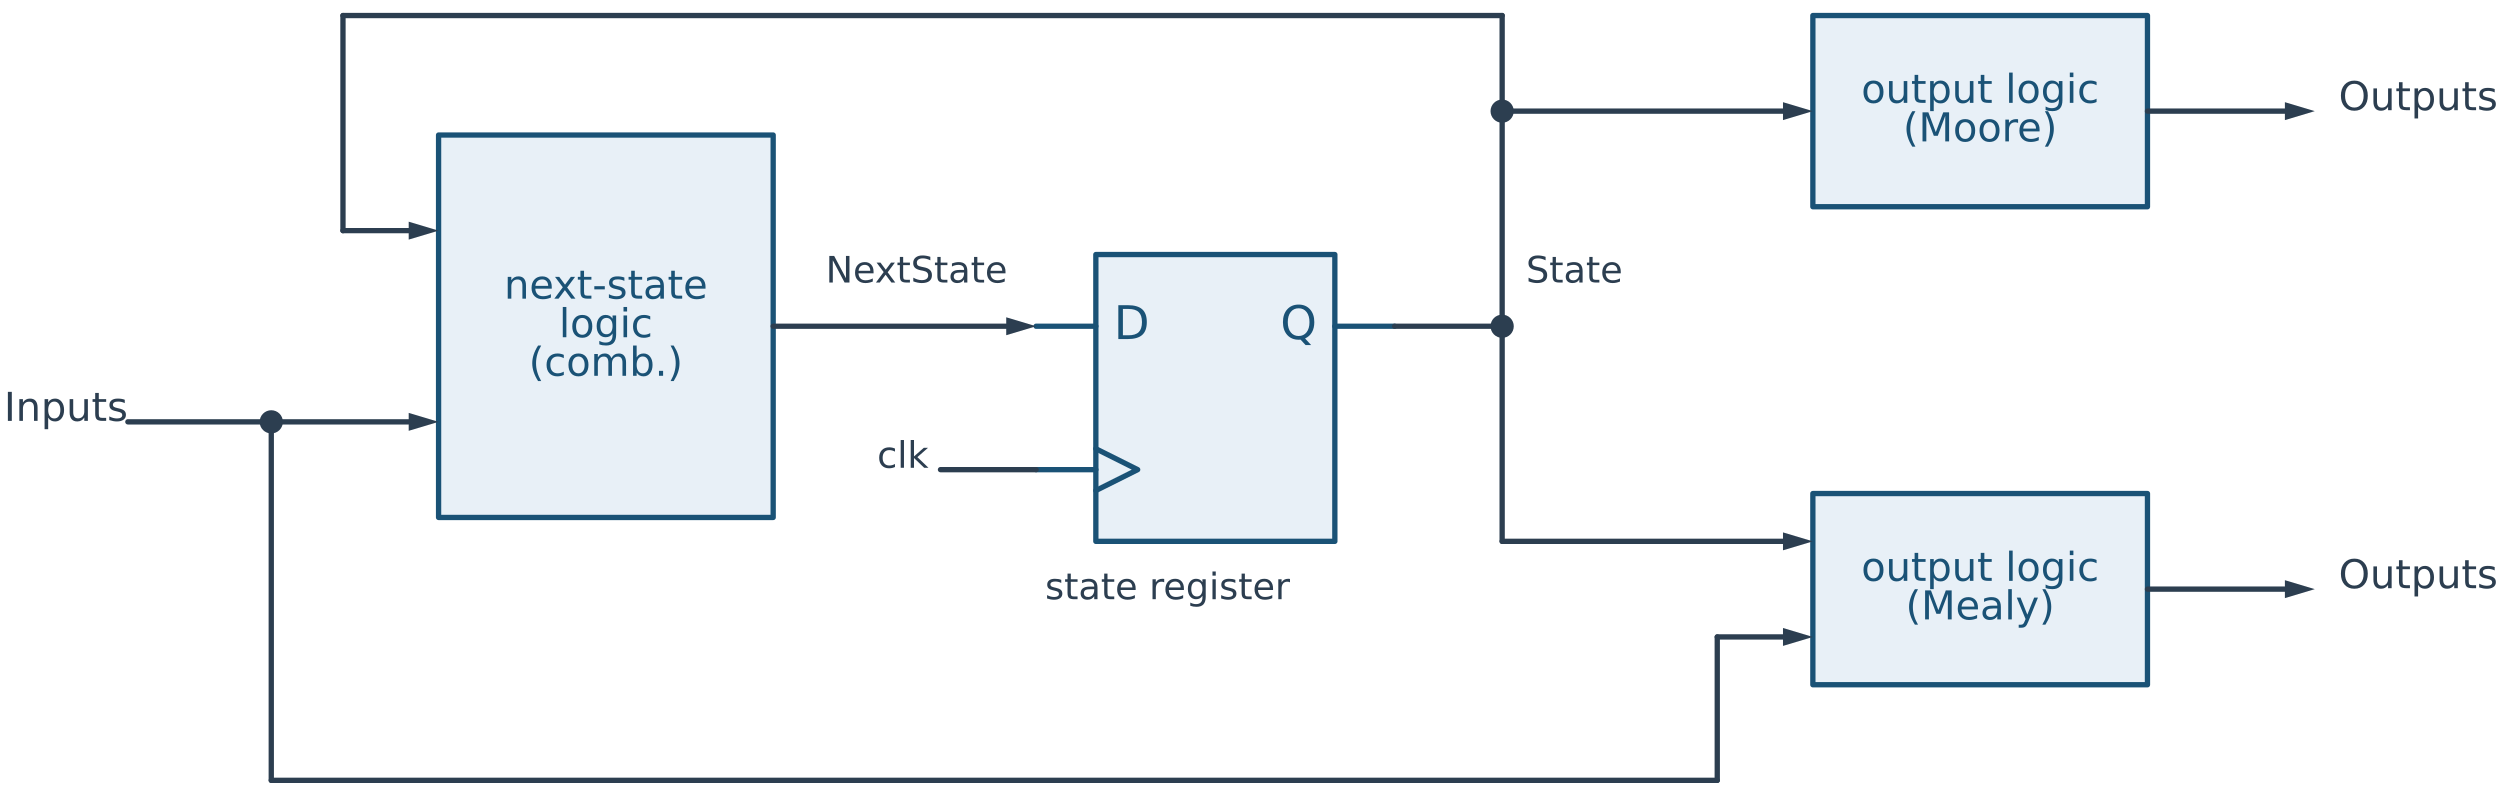
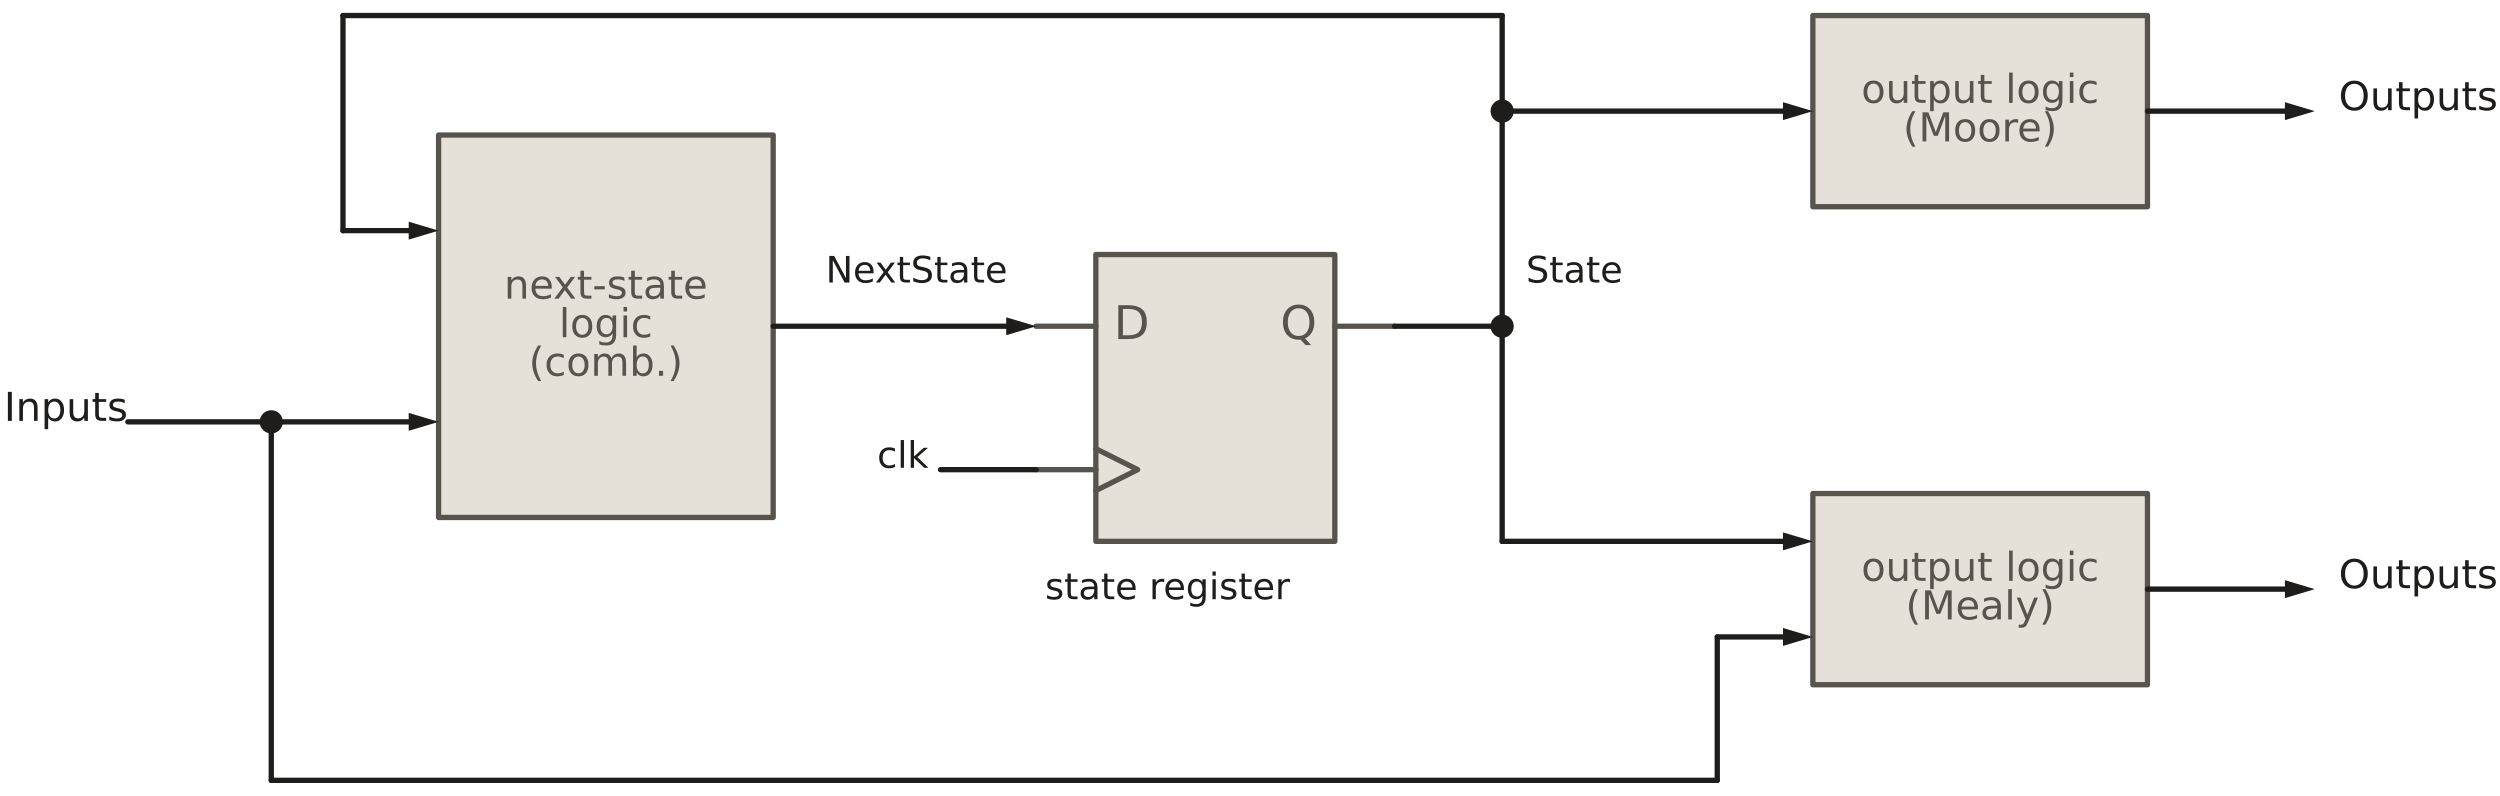
<svg xmlns="http://www.w3.org/2000/svg" xmlns:xlink="http://www.w3.org/1999/xlink" width="753.12pt" height="239.76pt" viewBox="0 0 753.12 239.76" version="1.1">
  <defs>
    <style type="text/css">*{stroke-linejoin: round; stroke-linecap: butt}</style>
  </defs>
  <g id="figure_1">
    <g id="patch_1">
      <path d="M 0 239.76  L 753.12 239.76  L 753.12 0  L 0 0  L 0 239.76  z " style="fill: none" />
    </g>
    <g id="axes_1">
      <g id="patch_2">
-         <path d="M 132.12 98.28  L 132.12 40.68  L 232.92 40.68  L 232.92 155.88  L 132.12 155.88  z " clip-path="url(#p4fdecc9673)" style="fill: #e8f0f7; stroke: #e8f0f7; stroke-linejoin: miter" />
+         <path d="M 132.12 98.28  L 132.12 40.68  L 232.92 40.68  L 232.92 155.88  L 132.12 155.88  z " clip-path="url(#pf2e1866283)" style="fill: #e6e1d8; stroke: #e6e1d8; stroke-linejoin: miter" />
      </g>
      <g id="patch_3">
-         <path d="M 330.12 163.08  L 402.12 163.08  L 402.12 76.68  L 330.12 76.68  z " clip-path="url(#p4fdecc9673)" style="fill: #e8f0f7; stroke: #e8f0f7; stroke-linejoin: miter" />
+         <path d="M 330.12 163.08  L 402.12 163.08  L 402.12 76.68  L 330.12 76.68  z " clip-path="url(#pf2e1866283)" style="fill: #e6e1d8; stroke: #e6e1d8; stroke-linejoin: miter" />
      </g>
      <g id="patch_4">
-         <path d="M 546.12 33.48  L 546.12 4.68  L 646.92 4.68  L 646.92 62.28  L 546.12 62.28  z " clip-path="url(#p4fdecc9673)" style="fill: #e8f0f7; stroke: #e8f0f7; stroke-linejoin: miter" />
+         <path d="M 546.12 33.48  L 546.12 4.68  L 646.92 4.68  L 646.92 62.28  L 546.12 62.28  z " clip-path="url(#pf2e1866283)" style="fill: #e6e1d8; stroke: #e6e1d8; stroke-linejoin: miter" />
      </g>
      <g id="patch_5">
-         <path d="M 546.12 177.48  L 546.12 148.68  L 646.92 148.68  L 646.92 206.28  L 546.12 206.28  z " clip-path="url(#p4fdecc9673)" style="fill: #e8f0f7; stroke: #e8f0f7; stroke-linejoin: miter" />
+         <path d="M 546.12 177.48  L 546.12 148.68  L 646.92 148.68  L 646.92 206.28  L 546.12 206.28  z " clip-path="url(#pf2e1866283)" style="fill: #e6e1d8; stroke: #e6e1d8; stroke-linejoin: miter" />
      </g>
      <g id="line2d_1">
-         <path d="M 132.12 98.28  L 132.12 40.68  L 232.92 40.68  L 232.92 155.88  L 132.12 155.88  L 132.12 98.28  " clip-path="url(#p4fdecc9673)" style="fill: none; stroke: #1a5276; stroke-width: 1.6; stroke-linecap: round" />
+         <path d="M 132.12 98.28  L 132.12 40.68  L 232.92 40.68  L 232.92 155.88  L 132.12 155.88  L 132.12 98.28  " clip-path="url(#pf2e1866283)" style="fill: none; stroke: #57534d; stroke-width: 1.6; stroke-linecap: round" />
      </g>
      <g id="line2d_2">
-         <path d="M 330.12 163.08  L 402.12 163.08  L 402.12 76.68  L 330.12 76.68  L 330.12 163.08  " clip-path="url(#p4fdecc9673)" style="fill: none; stroke: #1a5276; stroke-width: 1.6; stroke-linecap: round" />
+         <path d="M 330.12 163.08  L 402.12 163.08  L 402.12 76.68  L 330.12 76.68  L 330.12 163.08  " clip-path="url(#pf2e1866283)" style="fill: none; stroke: #57534d; stroke-width: 1.6; stroke-linecap: round" />
      </g>
      <g id="line2d_3">
-         <path d="M 330.12 98.28  L 312.12 98.28  " clip-path="url(#p4fdecc9673)" style="fill: none; stroke: #1a5276; stroke-width: 1.6; stroke-linecap: round" />
+         <path d="M 330.12 98.28  L 312.12 98.28  " clip-path="url(#pf2e1866283)" style="fill: none; stroke: #57534d; stroke-width: 1.6; stroke-linecap: round" />
      </g>
      <g id="line2d_4">
-         <path d="M 330.12 141.48  L 312.12 141.48  " clip-path="url(#p4fdecc9673)" style="fill: none; stroke: #1a5276; stroke-width: 1.6; stroke-linecap: round" />
+         <path d="M 330.12 141.48  L 312.12 141.48  " clip-path="url(#pf2e1866283)" style="fill: none; stroke: #57534d; stroke-width: 1.6; stroke-linecap: round" />
      </g>
      <g id="line2d_5">
-         <path d="M 330.12 135.18  L 342.72 141.48  L 330.12 147.78  " clip-path="url(#p4fdecc9673)" style="fill: none; stroke: #1a5276; stroke-width: 1.6; stroke-linecap: round" />
+         <path d="M 330.12 135.18  L 342.72 141.48  L 330.12 147.78  " clip-path="url(#pf2e1866283)" style="fill: none; stroke: #57534d; stroke-width: 1.6; stroke-linecap: round" />
      </g>
      <g id="line2d_6">
-         <path d="M 402.12 98.28  L 420.12 98.28  " clip-path="url(#p4fdecc9673)" style="fill: none; stroke: #1a5276; stroke-width: 1.6; stroke-linecap: round" />
+         <path d="M 402.12 98.28  L 420.12 98.28  " clip-path="url(#pf2e1866283)" style="fill: none; stroke: #57534d; stroke-width: 1.6; stroke-linecap: round" />
      </g>
      <g id="line2d_7">
-         <path d="M 232.92 98.28  L 272.52 98.28  L 303.12 98.28  " clip-path="url(#p4fdecc9673)" style="fill: none; stroke: #2c3e50; stroke-width: 1.6; stroke-linecap: round" />
+         <path d="M 232.92 98.28  L 272.52 98.28  L 303.12 98.28  " clip-path="url(#pf2e1866283)" style="fill: none; stroke: #1e1d1b; stroke-width: 1.6; stroke-linecap: round" />
      </g>
      <g id="patch_6">
-         <path d="M 303.12 95.58  L 312.12 98.28  L 303.12 100.98  z " clip-path="url(#p4fdecc9673)" style="fill: #2c3e50" />
+         <path d="M 303.12 95.58  L 312.12 98.28  L 303.12 100.98  z " clip-path="url(#pf2e1866283)" style="fill: #1e1d1b" />
      </g>
      <g id="line2d_8">
-         <path d="M 283.32 141.48  L 297.72 141.48  L 312.12 141.48  " clip-path="url(#p4fdecc9673)" style="fill: none; stroke: #2c3e50; stroke-width: 1.6; stroke-linecap: round" />
+         <path d="M 283.32 141.48  L 297.72 141.48  L 312.12 141.48  " clip-path="url(#pf2e1866283)" style="fill: none; stroke: #1e1d1b; stroke-width: 1.6; stroke-linecap: round" />
      </g>
      <g id="line2d_9">
-         <path d="M 420.12 98.28  L 436.32 98.28  L 452.52 98.28  " clip-path="url(#p4fdecc9673)" style="fill: none; stroke: #2c3e50; stroke-width: 1.6; stroke-linecap: round" />
+         <path d="M 420.12 98.28  L 436.32 98.28  L 452.52 98.28  " clip-path="url(#pf2e1866283)" style="fill: none; stroke: #1e1d1b; stroke-width: 1.6; stroke-linecap: round" />
      </g>
      <g id="line2d_10">
-         <path d="M 452.52 98.28  L 452.52 51.48  L 452.52 4.68  " clip-path="url(#p4fdecc9673)" style="fill: none; stroke: #2c3e50; stroke-width: 1.6; stroke-linecap: round" />
+         <path d="M 452.52 98.28  L 452.52 51.48  L 452.52 4.68  " clip-path="url(#pf2e1866283)" style="fill: none; stroke: #1e1d1b; stroke-width: 1.6; stroke-linecap: round" />
      </g>
      <g id="line2d_11">
-         <path d="M 452.52 4.68  L 277.92 4.68  L 103.32 4.68  " clip-path="url(#p4fdecc9673)" style="fill: none; stroke: #2c3e50; stroke-width: 1.6; stroke-linecap: round" />
+         <path d="M 452.52 4.68  L 277.92 4.68  L 103.32 4.68  " clip-path="url(#pf2e1866283)" style="fill: none; stroke: #1e1d1b; stroke-width: 1.6; stroke-linecap: round" />
      </g>
      <g id="line2d_12">
-         <path d="M 103.32 4.68  L 103.32 37.08  L 103.32 69.48  " clip-path="url(#p4fdecc9673)" style="fill: none; stroke: #2c3e50; stroke-width: 1.6; stroke-linecap: round" />
+         <path d="M 103.32 4.68  L 103.32 37.08  L 103.32 69.48  " clip-path="url(#pf2e1866283)" style="fill: none; stroke: #1e1d1b; stroke-width: 1.6; stroke-linecap: round" />
      </g>
      <g id="line2d_13">
-         <path d="M 103.32 69.48  L 117.72 69.48  L 123.12 69.48  " clip-path="url(#p4fdecc9673)" style="fill: none; stroke: #2c3e50; stroke-width: 1.6; stroke-linecap: round" />
+         <path d="M 103.32 69.48  L 117.72 69.48  L 123.12 69.48  " clip-path="url(#pf2e1866283)" style="fill: none; stroke: #1e1d1b; stroke-width: 1.6; stroke-linecap: round" />
      </g>
      <g id="patch_7">
-         <path d="M 123.12 66.78  L 132.12 69.48  L 123.12 72.18  z " clip-path="url(#p4fdecc9673)" style="fill: #2c3e50" />
+         <path d="M 123.12 66.78  L 132.12 69.48  L 123.12 72.18  z " clip-path="url(#pf2e1866283)" style="fill: #1e1d1b" />
      </g>
      <g id="line2d_14">
-         <path d="M 38.52 127.08  L 60.12 127.08  L 81.72 127.08  " clip-path="url(#p4fdecc9673)" style="fill: none; stroke: #2c3e50; stroke-width: 1.6; stroke-linecap: round" />
+         <path d="M 38.52 127.08  L 60.12 127.08  L 81.72 127.08  " clip-path="url(#pf2e1866283)" style="fill: none; stroke: #1e1d1b; stroke-width: 1.6; stroke-linecap: round" />
      </g>
      <g id="line2d_15">
-         <path d="M 81.72 127.08  L 106.92 127.08  L 123.12 127.08  " clip-path="url(#p4fdecc9673)" style="fill: none; stroke: #2c3e50; stroke-width: 1.6; stroke-linecap: round" />
+         <path d="M 81.72 127.08  L 106.92 127.08  L 123.12 127.08  " clip-path="url(#pf2e1866283)" style="fill: none; stroke: #1e1d1b; stroke-width: 1.6; stroke-linecap: round" />
      </g>
      <g id="patch_8">
-         <path d="M 123.12 124.38  L 132.12 127.08  L 123.12 129.78  z " clip-path="url(#p4fdecc9673)" style="fill: #2c3e50" />
+         <path d="M 123.12 124.38  L 132.12 127.08  L 123.12 129.78  z " clip-path="url(#pf2e1866283)" style="fill: #1e1d1b" />
      </g>
      <g id="line2d_16">
-         <path d="M 546.12 33.48  L 546.12 4.68  L 646.92 4.68  L 646.92 62.28  L 546.12 62.28  L 546.12 33.48  " clip-path="url(#p4fdecc9673)" style="fill: none; stroke: #1a5276; stroke-width: 1.6; stroke-linecap: round" />
+         <path d="M 546.12 33.48  L 546.12 4.68  L 646.92 4.68  L 646.92 62.28  L 546.12 62.28  L 546.12 33.48  " clip-path="url(#pf2e1866283)" style="fill: none; stroke: #57534d; stroke-width: 1.6; stroke-linecap: round" />
      </g>
      <g id="line2d_17">
-         <path d="M 546.12 177.48  L 546.12 148.68  L 646.92 148.68  L 646.92 206.28  L 546.12 206.28  L 546.12 177.48  " clip-path="url(#p4fdecc9673)" style="fill: none; stroke: #1a5276; stroke-width: 1.6; stroke-linecap: round" />
+         <path d="M 546.12 177.48  L 546.12 148.68  L 646.92 148.68  L 646.92 206.28  L 546.12 206.28  L 546.12 177.48  " clip-path="url(#pf2e1866283)" style="fill: none; stroke: #57534d; stroke-width: 1.6; stroke-linecap: round" />
      </g>
      <g id="line2d_18">
-         <path d="M 452.52 33.48  L 499.32 33.48  L 537.12 33.48  " clip-path="url(#p4fdecc9673)" style="fill: none; stroke: #2c3e50; stroke-width: 1.6; stroke-linecap: round" />
+         <path d="M 452.52 33.48  L 499.32 33.48  L 537.12 33.48  " clip-path="url(#pf2e1866283)" style="fill: none; stroke: #1e1d1b; stroke-width: 1.6; stroke-linecap: round" />
      </g>
      <g id="patch_9">
-         <path d="M 537.12 30.78  L 546.12 33.48  L 537.12 36.18  z " clip-path="url(#p4fdecc9673)" style="fill: #2c3e50" />
+         <path d="M 537.12 30.78  L 546.12 33.48  L 537.12 36.18  z " clip-path="url(#pf2e1866283)" style="fill: #1e1d1b" />
      </g>
      <g id="line2d_19">
-         <path d="M 452.52 98.28  L 452.52 130.68  L 452.52 163.08  " clip-path="url(#p4fdecc9673)" style="fill: none; stroke: #2c3e50; stroke-width: 1.6; stroke-linecap: round" />
+         <path d="M 452.52 98.28  L 452.52 130.68  L 452.52 163.08  " clip-path="url(#pf2e1866283)" style="fill: none; stroke: #1e1d1b; stroke-width: 1.6; stroke-linecap: round" />
      </g>
      <g id="line2d_20">
-         <path d="M 452.52 163.08  L 499.32 163.08  L 537.12 163.08  " clip-path="url(#p4fdecc9673)" style="fill: none; stroke: #2c3e50; stroke-width: 1.6; stroke-linecap: round" />
+         <path d="M 452.52 163.08  L 499.32 163.08  L 537.12 163.08  " clip-path="url(#pf2e1866283)" style="fill: none; stroke: #1e1d1b; stroke-width: 1.6; stroke-linecap: round" />
      </g>
      <g id="patch_10">
-         <path d="M 537.12 160.38  L 546.12 163.08  L 537.12 165.78  z " clip-path="url(#p4fdecc9673)" style="fill: #2c3e50" />
+         <path d="M 537.12 160.38  L 546.12 163.08  L 537.12 165.78  z " clip-path="url(#pf2e1866283)" style="fill: #1e1d1b" />
      </g>
      <g id="line2d_21">
-         <path d="M 81.72 127.08  L 81.72 181.08  L 81.72 235.08  " clip-path="url(#p4fdecc9673)" style="fill: none; stroke: #2c3e50; stroke-width: 1.6; stroke-linecap: round" />
+         <path d="M 81.72 127.08  L 81.72 181.08  L 81.72 235.08  " clip-path="url(#pf2e1866283)" style="fill: none; stroke: #1e1d1b; stroke-width: 1.6; stroke-linecap: round" />
      </g>
      <g id="line2d_22">
-         <path d="M 81.72 235.08  L 299.52 235.08  L 517.32 235.08  " clip-path="url(#p4fdecc9673)" style="fill: none; stroke: #2c3e50; stroke-width: 1.6; stroke-linecap: round" />
+         <path d="M 81.72 235.08  L 299.52 235.08  L 517.32 235.08  " clip-path="url(#pf2e1866283)" style="fill: none; stroke: #1e1d1b; stroke-width: 1.6; stroke-linecap: round" />
      </g>
      <g id="line2d_23">
-         <path d="M 517.32 235.08  L 517.32 213.48  L 517.32 191.88  " clip-path="url(#p4fdecc9673)" style="fill: none; stroke: #2c3e50; stroke-width: 1.6; stroke-linecap: round" />
+         <path d="M 517.32 235.08  L 517.32 213.48  L 517.32 191.88  " clip-path="url(#pf2e1866283)" style="fill: none; stroke: #1e1d1b; stroke-width: 1.6; stroke-linecap: round" />
      </g>
      <g id="line2d_24">
-         <path d="M 517.32 191.88  L 531.72 191.88  L 537.12 191.88  " clip-path="url(#p4fdecc9673)" style="fill: none; stroke: #2c3e50; stroke-width: 1.6; stroke-linecap: round" />
+         <path d="M 517.32 191.88  L 531.72 191.88  L 537.12 191.88  " clip-path="url(#pf2e1866283)" style="fill: none; stroke: #1e1d1b; stroke-width: 1.6; stroke-linecap: round" />
      </g>
      <g id="patch_11">
-         <path d="M 537.12 189.18  L 546.12 191.88  L 537.12 194.58  z " clip-path="url(#p4fdecc9673)" style="fill: #2c3e50" />
+         <path d="M 537.12 189.18  L 546.12 191.88  L 537.12 194.58  z " clip-path="url(#pf2e1866283)" style="fill: #1e1d1b" />
      </g>
      <g id="line2d_25">
-         <path d="M 646.92 33.48  L 672.12 33.48  L 688.32 33.48  " clip-path="url(#p4fdecc9673)" style="fill: none; stroke: #2c3e50; stroke-width: 1.6; stroke-linecap: round" />
+         <path d="M 646.92 33.48  L 672.12 33.48  L 688.32 33.48  " clip-path="url(#pf2e1866283)" style="fill: none; stroke: #1e1d1b; stroke-width: 1.6; stroke-linecap: round" />
      </g>
      <g id="patch_12">
-         <path d="M 688.32 30.78  L 697.32 33.48  L 688.32 36.18  z " clip-path="url(#p4fdecc9673)" style="fill: #2c3e50" />
+         <path d="M 688.32 30.78  L 697.32 33.48  L 688.32 36.18  z " clip-path="url(#pf2e1866283)" style="fill: #1e1d1b" />
      </g>
      <g id="line2d_26">
-         <path d="M 646.92 177.48  L 672.12 177.48  L 688.32 177.48  " clip-path="url(#p4fdecc9673)" style="fill: none; stroke: #2c3e50; stroke-width: 1.6; stroke-linecap: round" />
+         <path d="M 646.92 177.48  L 672.12 177.48  L 688.32 177.48  " clip-path="url(#pf2e1866283)" style="fill: none; stroke: #1e1d1b; stroke-width: 1.6; stroke-linecap: round" />
      </g>
      <g id="patch_13">
-         <path d="M 688.32 174.78  L 697.32 177.48  L 688.32 180.18  z " clip-path="url(#p4fdecc9673)" style="fill: #2c3e50" />
+         <path d="M 688.32 174.78  L 697.32 177.48  L 688.32 180.18  z " clip-path="url(#pf2e1866283)" style="fill: #1e1d1b" />
      </g>
      <g id="text_1">
-         <g style="fill: #1a5276" transform="translate(151.8638 89.9775) scale(0.12 -0.12)">
+         <g style="fill: #57534d" transform="translate(151.8638 89.9775) scale(0.12 -0.12)">
          <defs>
            <path id="DejaVuSans-6e" d="M 3513 2113  L 3513 0  L 2938 0  L 2938 2094  Q 2938 2591 2744 2837  Q 2550 3084 2163 3084  Q 1697 3084 1428 2787  Q 1159 2491 1159 1978  L 1159 0  L 581 0  L 581 3500  L 1159 3500  L 1159 2956  Q 1366 3272 1645 3428  Q 1925 3584 2291 3584  Q 2894 3584 3203 3211  Q 3513 2838 3513 2113  z " transform="scale(0.015625)" />
            <path id="DejaVuSans-65" d="M 3597 1894  L 3597 1613  L 953 1613  Q 991 1019 1311 708  Q 1631 397 2203 397  Q 2534 397 2845 478  Q 3156 559 3463 722  L 3463 178  Q 3153 47 2828 -22  Q 2503 -91 2169 -91  Q 1331 -91 842 396  Q 353 884 353 1716  Q 353 2575 817 3079  Q 1281 3584 2069 3584  Q 2775 3584 3186 3129  Q 3597 2675 3597 1894  z M 3022 2063  Q 3016 2534 2758 2815  Q 2500 3097 2075 3097  Q 1594 3097 1305 2825  Q 1016 2553 972 2059  L 3022 2063  z " transform="scale(0.015625)" />
            <path id="DejaVuSans-78" d="M 3513 3500  L 2247 1797  L 3578 0  L 2900 0  L 1881 1375  L 863 0  L 184 0  L 1544 1831  L 300 3500  L 978 3500  L 1906 2253  L 2834 3500  L 3513 3500  z " transform="scale(0.015625)" />
            <path id="DejaVuSans-74" d="M 1172 4494  L 1172 3500  L 2356 3500  L 2356 3053  L 1172 3053  L 1172 1153  Q 1172 725 1289 603  Q 1406 481 1766 481  L 2356 481  L 2356 0  L 1766 0  Q 1100 0 847 248  Q 594 497 594 1153  L 594 3053  L 172 3053  L 172 3500  L 594 3500  L 594 4494  L 1172 4494  z " transform="scale(0.015625)" />
            <path id="DejaVuSans-2d" d="M 313 2009  L 1997 2009  L 1997 1497  L 313 1497  L 313 2009  z " transform="scale(0.015625)" />
            <path id="DejaVuSans-73" d="M 2834 3397  L 2834 2853  Q 2591 2978 2328 3040  Q 2066 3103 1784 3103  Q 1356 3103 1142 2972  Q 928 2841 928 2578  Q 928 2378 1081 2264  Q 1234 2150 1697 2047  L 1894 2003  Q 2506 1872 2764 1633  Q 3022 1394 3022 966  Q 3022 478 2636 193  Q 2250 -91 1575 -91  Q 1294 -91 989 -36  Q 684 19 347 128  L 347 722  Q 666 556 975 473  Q 1284 391 1588 391  Q 1994 391 2212 530  Q 2431 669 2431 922  Q 2431 1156 2273 1281  Q 2116 1406 1581 1522  L 1381 1569  Q 847 1681 609 1914  Q 372 2147 372 2553  Q 372 3047 722 3315  Q 1072 3584 1716 3584  Q 2034 3584 2315 3537  Q 2597 3491 2834 3397  z " transform="scale(0.015625)" />
            <path id="DejaVuSans-61" d="M 2194 1759  Q 1497 1759 1228 1600  Q 959 1441 959 1056  Q 959 750 1161 570  Q 1363 391 1709 391  Q 2188 391 2477 730  Q 2766 1069 2766 1631  L 2766 1759  L 2194 1759  z M 3341 1997  L 3341 0  L 2766 0  L 2766 531  Q 2569 213 2275 61  Q 1981 -91 1556 -91  Q 1019 -91 701 211  Q 384 513 384 1019  Q 384 1609 779 1909  Q 1175 2209 1959 2209  L 2766 2209  L 2766 2266  Q 2766 2663 2505 2880  Q 2244 3097 1772 3097  Q 1472 3097 1187 3025  Q 903 2953 641 2809  L 641 3341  Q 956 3463 1253 3523  Q 1550 3584 1831 3584  Q 2591 3584 2966 3190  Q 3341 2797 3341 1997  z " transform="scale(0.015625)" />
          </defs>
          <use xlink:href="#DejaVuSans-6e" />
          <use xlink:href="#DejaVuSans-65" x="63.379" />
          <use xlink:href="#DejaVuSans-78" x="123.152" />
          <use xlink:href="#DejaVuSans-74" x="182.332" />
          <use xlink:href="#DejaVuSans-2d" x="221.541" />
          <use xlink:href="#DejaVuSans-73" x="257.625" />
          <use xlink:href="#DejaVuSans-74" x="309.725" />
          <use xlink:href="#DejaVuSans-61" x="348.934" />
          <use xlink:href="#DejaVuSans-74" x="410.213" />
          <use xlink:href="#DejaVuSans-65" x="449.422" />
        </g>
-         <g style="fill: #1a5276" transform="translate(168.4069 101.5913) scale(0.12 -0.12)">
+         <g style="fill: #57534d" transform="translate(168.4069 101.5913) scale(0.12 -0.12)">
          <defs>
            <path id="DejaVuSans-6c" d="M 603 4863  L 1178 4863  L 1178 0  L 603 0  L 603 4863  z " transform="scale(0.015625)" />
            <path id="DejaVuSans-6f" d="M 1959 3097  Q 1497 3097 1228 2736  Q 959 2375 959 1747  Q 959 1119 1226 758  Q 1494 397 1959 397  Q 2419 397 2687 759  Q 2956 1122 2956 1747  Q 2956 2369 2687 2733  Q 2419 3097 1959 3097  z M 1959 3584  Q 2709 3584 3137 3096  Q 3566 2609 3566 1747  Q 3566 888 3137 398  Q 2709 -91 1959 -91  Q 1206 -91 779 398  Q 353 888 353 1747  Q 353 2609 779 3096  Q 1206 3584 1959 3584  z " transform="scale(0.015625)" />
            <path id="DejaVuSans-67" d="M 2906 1791  Q 2906 2416 2648 2759  Q 2391 3103 1925 3103  Q 1463 3103 1205 2759  Q 947 2416 947 1791  Q 947 1169 1205 825  Q 1463 481 1925 481  Q 2391 481 2648 825  Q 2906 1169 2906 1791  z M 3481 434  Q 3481 -459 3084 -895  Q 2688 -1331 1869 -1331  Q 1566 -1331 1297 -1286  Q 1028 -1241 775 -1147  L 775 -588  Q 1028 -725 1275 -790  Q 1522 -856 1778 -856  Q 2344 -856 2625 -561  Q 2906 -266 2906 331  L 2906 616  Q 2728 306 2450 153  Q 2172 0 1784 0  Q 1141 0 747 490  Q 353 981 353 1791  Q 353 2603 747 3093  Q 1141 3584 1784 3584  Q 2172 3584 2450 3431  Q 2728 3278 2906 2969  L 2906 3500  L 3481 3500  L 3481 434  z " transform="scale(0.015625)" />
            <path id="DejaVuSans-69" d="M 603 3500  L 1178 3500  L 1178 0  L 603 0  L 603 3500  z M 603 4863  L 1178 4863  L 1178 4134  L 603 4134  L 603 4863  z " transform="scale(0.015625)" />
            <path id="DejaVuSans-63" d="M 3122 3366  L 3122 2828  Q 2878 2963 2633 3030  Q 2388 3097 2138 3097  Q 1578 3097 1268 2742  Q 959 2388 959 1747  Q 959 1106 1268 751  Q 1578 397 2138 397  Q 2388 397 2633 464  Q 2878 531 3122 666  L 3122 134  Q 2881 22 2623 -34  Q 2366 -91 2075 -91  Q 1284 -91 818 406  Q 353 903 353 1747  Q 353 2603 823 3093  Q 1294 3584 2113 3584  Q 2378 3584 2631 3529  Q 2884 3475 3122 3366  z " transform="scale(0.015625)" />
          </defs>
          <use xlink:href="#DejaVuSans-6c" />
          <use xlink:href="#DejaVuSans-6f" x="27.783" />
          <use xlink:href="#DejaVuSans-67" x="88.965" />
          <use xlink:href="#DejaVuSans-69" x="152.441" />
          <use xlink:href="#DejaVuSans-63" x="180.225" />
        </g>
-         <g style="fill: #1a5276" transform="translate(159.3075 113.205) scale(0.12 -0.12)">
+         <g style="fill: #57534d" transform="translate(159.3075 113.205) scale(0.12 -0.12)">
          <defs>
            <path id="DejaVuSans-28" d="M 1984 4856  Q 1566 4138 1362 3434  Q 1159 2731 1159 2009  Q 1159 1288 1364 580  Q 1569 -128 1984 -844  L 1484 -844  Q 1016 -109 783 600  Q 550 1309 550 2009  Q 550 2706 781 3412  Q 1013 4119 1484 4856  L 1984 4856  z " transform="scale(0.015625)" />
            <path id="DejaVuSans-6d" d="M 3328 2828  Q 3544 3216 3844 3400  Q 4144 3584 4550 3584  Q 5097 3584 5394 3201  Q 5691 2819 5691 2113  L 5691 0  L 5113 0  L 5113 2094  Q 5113 2597 4934 2840  Q 4756 3084 4391 3084  Q 3944 3084 3684 2787  Q 3425 2491 3425 1978  L 3425 0  L 2847 0  L 2847 2094  Q 2847 2600 2669 2842  Q 2491 3084 2119 3084  Q 1678 3084 1418 2786  Q 1159 2488 1159 1978  L 1159 0  L 581 0  L 581 3500  L 1159 3500  L 1159 2956  Q 1356 3278 1631 3431  Q 1906 3584 2284 3584  Q 2666 3584 2933 3390  Q 3200 3197 3328 2828  z " transform="scale(0.015625)" />
            <path id="DejaVuSans-62" d="M 3116 1747  Q 3116 2381 2855 2742  Q 2594 3103 2138 3103  Q 1681 3103 1420 2742  Q 1159 2381 1159 1747  Q 1159 1113 1420 752  Q 1681 391 2138 391  Q 2594 391 2855 752  Q 3116 1113 3116 1747  z M 1159 2969  Q 1341 3281 1617 3432  Q 1894 3584 2278 3584  Q 2916 3584 3314 3078  Q 3713 2572 3713 1747  Q 3713 922 3314 415  Q 2916 -91 2278 -91  Q 1894 -91 1617 61  Q 1341 213 1159 525  L 1159 0  L 581 0  L 581 4863  L 1159 4863  L 1159 2969  z " transform="scale(0.015625)" />
            <path id="DejaVuSans-2e" d="M 684 794  L 1344 794  L 1344 0  L 684 0  L 684 794  z " transform="scale(0.015625)" />
            <path id="DejaVuSans-29" d="M 513 4856  L 1013 4856  Q 1481 4119 1714 3412  Q 1947 2706 1947 2009  Q 1947 1309 1714 600  Q 1481 -109 1013 -844  L 513 -844  Q 928 -128 1133 580  Q 1338 1288 1338 2009  Q 1338 2731 1133 3434  Q 928 4138 513 4856  z " transform="scale(0.015625)" />
          </defs>
          <use xlink:href="#DejaVuSans-28" />
          <use xlink:href="#DejaVuSans-63" x="39.014" />
          <use xlink:href="#DejaVuSans-6f" x="93.994" />
          <use xlink:href="#DejaVuSans-6d" x="155.176" />
          <use xlink:href="#DejaVuSans-62" x="252.588" />
          <use xlink:href="#DejaVuSans-2e" x="316.064" />
          <use xlink:href="#DejaVuSans-29" x="347.852" />
        </g>
      </g>
      <g id="text_2">
-         <g style="fill: #1a5276" transform="translate(335.52 102.1431) scale(0.14 -0.14)">
+         <g style="fill: #57534d" transform="translate(335.52 102.1431) scale(0.14 -0.14)">
          <defs>
            <path id="DejaVuSans-44" d="M 1259 4147  L 1259 519  L 2022 519  Q 2988 519 3436 956  Q 3884 1394 3884 2338  Q 3884 3275 3436 3711  Q 2988 4147 2022 4147  L 1259 4147  z M 628 4666  L 1925 4666  Q 3281 4666 3915 4102  Q 4550 3538 4550 2338  Q 4550 1131 3912 565  Q 3275 0 1925 0  L 628 0  L 628 4666  z " transform="scale(0.015625)" />
          </defs>
          <use xlink:href="#DejaVuSans-44" />
        </g>
      </g>
      <g id="text_3">
-         <g style="fill: #1a5276" transform="translate(385.6994 102.1431) scale(0.14 -0.14)">
+         <g style="fill: #57534d" transform="translate(385.6994 102.1431) scale(0.14 -0.14)">
          <defs>
            <path id="DejaVuSans-51" d="M 2522 4238  Q 1834 4238 1429 3725  Q 1025 3213 1025 2328  Q 1025 1447 1429 934  Q 1834 422 2522 422  Q 3209 422 3611 934  Q 4013 1447 4013 2328  Q 4013 3213 3611 3725  Q 3209 4238 2522 4238  z M 3406 84  L 4238 -825  L 3475 -825  L 2784 -78  Q 2681 -84 2626 -87  Q 2572 -91 2522 -91  Q 1538 -91 948 567  Q 359 1225 359 2328  Q 359 3434 948 4092  Q 1538 4750 2522 4750  Q 3503 4750 4090 4092  Q 4678 3434 4678 2328  Q 4678 1516 4351 937  Q 4025 359 3406 84  z " transform="scale(0.015625)" />
          </defs>
          <use xlink:href="#DejaVuSans-51" />
        </g>
      </g>
      <g id="text_4">
-         <g style="fill: #2c3e50" transform="translate(314.8322 180.5153) scale(0.11 -0.11)">
+         <g style="fill: #1e1d1b" transform="translate(314.8322 180.5153) scale(0.11 -0.11)">
          <defs>
            <path id="DejaVuSans-20" transform="scale(0.015625)" />
            <path id="DejaVuSans-72" d="M 2631 2963  Q 2534 3019 2420 3045  Q 2306 3072 2169 3072  Q 1681 3072 1420 2755  Q 1159 2438 1159 1844  L 1159 0  L 581 0  L 581 3500  L 1159 3500  L 1159 2956  Q 1341 3275 1631 3429  Q 1922 3584 2338 3584  Q 2397 3584 2469 3576  Q 2541 3569 2628 3553  L 2631 2963  z " transform="scale(0.015625)" />
          </defs>
          <use xlink:href="#DejaVuSans-73" />
          <use xlink:href="#DejaVuSans-74" x="52.1" />
          <use xlink:href="#DejaVuSans-61" x="91.309" />
          <use xlink:href="#DejaVuSans-74" x="152.588" />
          <use xlink:href="#DejaVuSans-65" x="191.797" />
          <use xlink:href="#DejaVuSans-20" x="253.32" />
          <use xlink:href="#DejaVuSans-72" x="285.107" />
          <use xlink:href="#DejaVuSans-65" x="323.971" />
          <use xlink:href="#DejaVuSans-67" x="385.494" />
          <use xlink:href="#DejaVuSans-69" x="448.971" />
          <use xlink:href="#DejaVuSans-73" x="476.754" />
          <use xlink:href="#DejaVuSans-74" x="528.854" />
          <use xlink:href="#DejaVuSans-65" x="568.062" />
          <use xlink:href="#DejaVuSans-72" x="629.586" />
        </g>
      </g>
      <g id="text_5">
-         <g style="fill: #2c3e50" transform="translate(248.7472 85.11531) scale(0.11 -0.11)">
+         <g style="fill: #1e1d1b" transform="translate(248.7472 85.11531) scale(0.11 -0.11)">
          <defs>
            <path id="DejaVuSans-4e" d="M 628 4666  L 1478 4666  L 3547 763  L 3547 4666  L 4159 4666  L 4159 0  L 3309 0  L 1241 3903  L 1241 0  L 628 0  L 628 4666  z " transform="scale(0.015625)" />
            <path id="DejaVuSans-53" d="M 3425 4513  L 3425 3897  Q 3066 4069 2747 4153  Q 2428 4238 2131 4238  Q 1616 4238 1336 4038  Q 1056 3838 1056 3469  Q 1056 3159 1242 3001  Q 1428 2844 1947 2747  L 2328 2669  Q 3034 2534 3370 2195  Q 3706 1856 3706 1288  Q 3706 609 3251 259  Q 2797 -91 1919 -91  Q 1588 -91 1214 -16  Q 841 59 441 206  L 441 856  Q 825 641 1194 531  Q 1563 422 1919 422  Q 2459 422 2753 634  Q 3047 847 3047 1241  Q 3047 1584 2836 1778  Q 2625 1972 2144 2069  L 1759 2144  Q 1053 2284 737 2584  Q 422 2884 422 3419  Q 422 4038 858 4394  Q 1294 4750 2059 4750  Q 2388 4750 2728 4690  Q 3069 4631 3425 4513  z " transform="scale(0.015625)" />
          </defs>
          <use xlink:href="#DejaVuSans-4e" />
          <use xlink:href="#DejaVuSans-65" x="74.805" />
          <use xlink:href="#DejaVuSans-78" x="134.578" />
          <use xlink:href="#DejaVuSans-74" x="193.758" />
          <use xlink:href="#DejaVuSans-53" x="232.967" />
          <use xlink:href="#DejaVuSans-74" x="296.443" />
          <use xlink:href="#DejaVuSans-61" x="335.652" />
          <use xlink:href="#DejaVuSans-74" x="396.932" />
          <use xlink:href="#DejaVuSans-65" x="436.141" />
        </g>
      </g>
      <g id="text_6">
-         <g style="fill: #2c3e50" transform="translate(264.2461 140.9153) scale(0.11 -0.11)">
+         <g style="fill: #1e1d1b" transform="translate(264.2461 140.9153) scale(0.11 -0.11)">
          <defs>
            <path id="DejaVuSans-6b" d="M 581 4863  L 1159 4863  L 1159 1991  L 2875 3500  L 3609 3500  L 1753 1863  L 3688 0  L 2938 0  L 1159 1709  L 1159 0  L 581 0  L 581 4863  z " transform="scale(0.015625)" />
          </defs>
          <use xlink:href="#DejaVuSans-63" />
          <use xlink:href="#DejaVuSans-6c" x="54.98" />
          <use xlink:href="#DejaVuSans-6b" x="82.764" />
        </g>
      </g>
      <g id="text_7">
-         <g style="fill: #2c3e50" transform="translate(459.72 85.11531) scale(0.11 -0.11)">
+         <g style="fill: #1e1d1b" transform="translate(459.72 85.11531) scale(0.11 -0.11)">
          <use xlink:href="#DejaVuSans-53" />
          <use xlink:href="#DejaVuSans-74" x="63.477" />
          <use xlink:href="#DejaVuSans-61" x="102.686" />
          <use xlink:href="#DejaVuSans-74" x="163.965" />
          <use xlink:href="#DejaVuSans-65" x="203.174" />
        </g>
      </g>
      <g id="text_8">
-         <g style="fill: #2c3e50" transform="translate(1.19625 126.7913) scale(0.12 -0.12)">
+         <g style="fill: #1e1d1b" transform="translate(1.19625 126.7913) scale(0.12 -0.12)">
          <defs>
            <path id="DejaVuSans-49" d="M 628 4666  L 1259 4666  L 1259 0  L 628 0  L 628 4666  z " transform="scale(0.015625)" />
            <path id="DejaVuSans-70" d="M 1159 525  L 1159 -1331  L 581 -1331  L 581 3500  L 1159 3500  L 1159 2969  Q 1341 3281 1617 3432  Q 1894 3584 2278 3584  Q 2916 3584 3314 3078  Q 3713 2572 3713 1747  Q 3713 922 3314 415  Q 2916 -91 2278 -91  Q 1894 -91 1617 61  Q 1341 213 1159 525  z M 3116 1747  Q 3116 2381 2855 2742  Q 2594 3103 2138 3103  Q 1681 3103 1420 2742  Q 1159 2381 1159 1747  Q 1159 1113 1420 752  Q 1681 391 2138 391  Q 2594 391 2855 752  Q 3116 1113 3116 1747  z " transform="scale(0.015625)" />
            <path id="DejaVuSans-75" d="M 544 1381  L 544 3500  L 1119 3500  L 1119 1403  Q 1119 906 1312 657  Q 1506 409 1894 409  Q 2359 409 2629 706  Q 2900 1003 2900 1516  L 2900 3500  L 3475 3500  L 3475 0  L 2900 0  L 2900 538  Q 2691 219 2414 64  Q 2138 -91 1772 -91  Q 1169 -91 856 284  Q 544 659 544 1381  z M 1991 3584  L 1991 3584  z " transform="scale(0.015625)" />
          </defs>
          <use xlink:href="#DejaVuSans-49" />
          <use xlink:href="#DejaVuSans-6e" x="29.492" />
          <use xlink:href="#DejaVuSans-70" x="92.871" />
          <use xlink:href="#DejaVuSans-75" x="156.348" />
          <use xlink:href="#DejaVuSans-74" x="219.727" />
          <use xlink:href="#DejaVuSans-73" x="258.936" />
        </g>
      </g>
      <g id="text_9">
-         <g style="fill: #1a5276" transform="translate(560.7103 30.98438) scale(0.12 -0.12)">
+         <g style="fill: #57534d" transform="translate(560.7103 30.98438) scale(0.12 -0.12)">
          <use xlink:href="#DejaVuSans-6f" />
          <use xlink:href="#DejaVuSans-75" x="61.182" />
          <use xlink:href="#DejaVuSans-74" x="124.561" />
          <use xlink:href="#DejaVuSans-70" x="163.77" />
          <use xlink:href="#DejaVuSans-75" x="227.246" />
          <use xlink:href="#DejaVuSans-74" x="290.625" />
          <use xlink:href="#DejaVuSans-20" x="329.834" />
          <use xlink:href="#DejaVuSans-6c" x="361.621" />
          <use xlink:href="#DejaVuSans-6f" x="389.404" />
          <use xlink:href="#DejaVuSans-67" x="450.586" />
          <use xlink:href="#DejaVuSans-69" x="514.062" />
          <use xlink:href="#DejaVuSans-63" x="541.846" />
        </g>
-         <g style="fill: #1a5276" transform="translate(573.2953 42.59813) scale(0.12 -0.12)">
+         <g style="fill: #57534d" transform="translate(573.2953 42.59813) scale(0.12 -0.12)">
          <defs>
            <path id="DejaVuSans-4d" d="M 628 4666  L 1569 4666  L 2759 1491  L 3956 4666  L 4897 4666  L 4897 0  L 4281 0  L 4281 4097  L 3078 897  L 2444 897  L 1241 4097  L 1241 0  L 628 0  L 628 4666  z " transform="scale(0.015625)" />
          </defs>
          <use xlink:href="#DejaVuSans-28" />
          <use xlink:href="#DejaVuSans-4d" x="39.014" />
          <use xlink:href="#DejaVuSans-6f" x="125.293" />
          <use xlink:href="#DejaVuSans-6f" x="186.475" />
          <use xlink:href="#DejaVuSans-72" x="247.656" />
          <use xlink:href="#DejaVuSans-65" x="286.52" />
          <use xlink:href="#DejaVuSans-29" x="348.043" />
        </g>
      </g>
      <g id="text_10">
-         <g style="fill: #1a5276" transform="translate(560.7103 174.9844) scale(0.12 -0.12)">
+         <g style="fill: #57534d" transform="translate(560.7103 174.9844) scale(0.12 -0.12)">
          <use xlink:href="#DejaVuSans-6f" />
          <use xlink:href="#DejaVuSans-75" x="61.182" />
          <use xlink:href="#DejaVuSans-74" x="124.561" />
          <use xlink:href="#DejaVuSans-70" x="163.77" />
          <use xlink:href="#DejaVuSans-75" x="227.246" />
          <use xlink:href="#DejaVuSans-74" x="290.625" />
          <use xlink:href="#DejaVuSans-20" x="329.834" />
          <use xlink:href="#DejaVuSans-6c" x="361.621" />
          <use xlink:href="#DejaVuSans-6f" x="389.404" />
          <use xlink:href="#DejaVuSans-67" x="450.586" />
          <use xlink:href="#DejaVuSans-69" x="514.062" />
          <use xlink:href="#DejaVuSans-63" x="541.846" />
        </g>
-         <g style="fill: #1a5276" transform="translate(574.0744 186.5981) scale(0.12 -0.12)">
+         <g style="fill: #57534d" transform="translate(574.0744 186.5981) scale(0.12 -0.12)">
          <defs>
            <path id="DejaVuSans-79" d="M 2059 -325  Q 1816 -950 1584 -1140  Q 1353 -1331 966 -1331  L 506 -1331  L 506 -850  L 844 -850  Q 1081 -850 1212 -737  Q 1344 -625 1503 -206  L 1606 56  L 191 3500  L 800 3500  L 1894 763  L 2988 3500  L 3597 3500  L 2059 -325  z " transform="scale(0.015625)" />
          </defs>
          <use xlink:href="#DejaVuSans-28" />
          <use xlink:href="#DejaVuSans-4d" x="39.014" />
          <use xlink:href="#DejaVuSans-65" x="125.293" />
          <use xlink:href="#DejaVuSans-61" x="186.816" />
          <use xlink:href="#DejaVuSans-6c" x="248.096" />
          <use xlink:href="#DejaVuSans-79" x="275.879" />
          <use xlink:href="#DejaVuSans-29" x="335.059" />
        </g>
      </g>
      <g id="text_11">
-         <g style="fill: #2c3e50" transform="translate(704.52 33.19125) scale(0.12 -0.12)">
+         <g style="fill: #1e1d1b" transform="translate(704.52 33.19125) scale(0.12 -0.12)">
          <defs>
            <path id="DejaVuSans-4f" d="M 2522 4238  Q 1834 4238 1429 3725  Q 1025 3213 1025 2328  Q 1025 1447 1429 934  Q 1834 422 2522 422  Q 3209 422 3611 934  Q 4013 1447 4013 2328  Q 4013 3213 3611 3725  Q 3209 4238 2522 4238  z M 2522 4750  Q 3503 4750 4090 4092  Q 4678 3434 4678 2328  Q 4678 1225 4090 567  Q 3503 -91 2522 -91  Q 1538 -91 948 565  Q 359 1222 359 2328  Q 359 3434 948 4092  Q 1538 4750 2522 4750  z " transform="scale(0.015625)" />
          </defs>
          <use xlink:href="#DejaVuSans-4f" />
          <use xlink:href="#DejaVuSans-75" x="78.711" />
          <use xlink:href="#DejaVuSans-74" x="142.09" />
          <use xlink:href="#DejaVuSans-70" x="181.299" />
          <use xlink:href="#DejaVuSans-75" x="244.775" />
          <use xlink:href="#DejaVuSans-74" x="308.154" />
          <use xlink:href="#DejaVuSans-73" x="347.363" />
        </g>
      </g>
      <g id="text_12">
-         <g style="fill: #2c3e50" transform="translate(704.52 177.1912) scale(0.12 -0.12)">
+         <g style="fill: #1e1d1b" transform="translate(704.52 177.1912) scale(0.12 -0.12)">
          <use xlink:href="#DejaVuSans-4f" />
          <use xlink:href="#DejaVuSans-75" x="78.711" />
          <use xlink:href="#DejaVuSans-74" x="142.09" />
          <use xlink:href="#DejaVuSans-70" x="181.299" />
          <use xlink:href="#DejaVuSans-75" x="244.775" />
          <use xlink:href="#DejaVuSans-74" x="308.154" />
          <use xlink:href="#DejaVuSans-73" x="347.363" />
        </g>
      </g>
      <g id="patch_14">
-         <path d="M 452.52 100.98  C 453.236 100.98 453.923 100.696 454.429 100.189  C 454.936 99.683 455.22 98.996 455.22 98.28  C 455.22 97.564 454.936 96.877 454.429 96.371  C 453.923 95.864 453.236 95.58 452.52 95.58  C 451.804 95.58 451.117 95.864 450.611 96.371  C 450.104 96.877 449.82 97.564 449.82 98.28  C 449.82 98.996 450.104 99.683 450.611 100.189  C 451.117 100.696 451.804 100.98 452.52 100.98  z " clip-path="url(#p4fdecc9673)" style="fill: #2c3e50; stroke: #2c3e50; stroke-width: 1.6; stroke-linejoin: miter" />
+         <path d="M 452.52 100.98  C 453.236 100.98 453.923 100.696 454.429 100.189  C 454.936 99.683 455.22 98.996 455.22 98.28  C 455.22 97.564 454.936 96.877 454.429 96.371  C 453.923 95.864 453.236 95.58 452.52 95.58  C 451.804 95.58 451.117 95.864 450.611 96.371  C 450.104 96.877 449.82 97.564 449.82 98.28  C 449.82 98.996 450.104 99.683 450.611 100.189  C 451.117 100.696 451.804 100.98 452.52 100.98  z " clip-path="url(#pf2e1866283)" style="fill: #1e1d1b; stroke: #1e1d1b; stroke-width: 1.6; stroke-linejoin: miter" />
      </g>
      <g id="patch_15">
-         <path d="M 81.72 129.78  C 82.436 129.78 83.123 129.496 83.629 128.989  C 84.136 128.483 84.42 127.796 84.42 127.08  C 84.42 126.364 84.136 125.677 83.629 125.171  C 83.123 124.664 82.436 124.38 81.72 124.38  C 81.004 124.38 80.317 124.664 79.811 125.171  C 79.304 125.677 79.02 126.364 79.02 127.08  C 79.02 127.796 79.304 128.483 79.811 128.989  C 80.317 129.496 81.004 129.78 81.72 129.78  z " clip-path="url(#p4fdecc9673)" style="fill: #2c3e50; stroke: #2c3e50; stroke-width: 1.6; stroke-linejoin: miter" />
+         <path d="M 81.72 129.78  C 82.436 129.78 83.123 129.496 83.629 128.989  C 84.136 128.483 84.42 127.796 84.42 127.08  C 84.42 126.364 84.136 125.677 83.629 125.171  C 83.123 124.664 82.436 124.38 81.72 124.38  C 81.004 124.38 80.317 124.664 79.811 125.171  C 79.304 125.677 79.02 126.364 79.02 127.08  C 79.02 127.796 79.304 128.483 79.811 128.989  C 80.317 129.496 81.004 129.78 81.72 129.78  z " clip-path="url(#pf2e1866283)" style="fill: #1e1d1b; stroke: #1e1d1b; stroke-width: 1.6; stroke-linejoin: miter" />
      </g>
      <g id="patch_16">
-         <path d="M 452.52 36.18  C 453.236 36.18 453.923 35.896 454.429 35.389  C 454.936 34.883 455.22 34.196 455.22 33.48  C 455.22 32.764 454.936 32.077 454.429 31.571  C 453.923 31.064 453.236 30.78 452.52 30.78  C 451.804 30.78 451.117 31.064 450.611 31.571  C 450.104 32.077 449.82 32.764 449.82 33.48  C 449.82 34.196 450.104 34.883 450.611 35.389  C 451.117 35.896 451.804 36.18 452.52 36.18  z " clip-path="url(#p4fdecc9673)" style="fill: #2c3e50; stroke: #2c3e50; stroke-width: 1.6; stroke-linejoin: miter" />
+         <path d="M 452.52 36.18  C 453.236 36.18 453.923 35.896 454.429 35.389  C 454.936 34.883 455.22 34.196 455.22 33.48  C 455.22 32.764 454.936 32.077 454.429 31.571  C 453.923 31.064 453.236 30.78 452.52 30.78  C 451.804 30.78 451.117 31.064 450.611 31.571  C 450.104 32.077 449.82 32.764 449.82 33.48  C 449.82 34.196 450.104 34.883 450.611 35.389  C 451.117 35.896 451.804 36.18 452.52 36.18  z " clip-path="url(#pf2e1866283)" style="fill: #1e1d1b; stroke: #1e1d1b; stroke-width: 1.6; stroke-linejoin: miter" />
      </g>
    </g>
  </g>
  <defs>
-     <clipPath id="p4fdecc9673">
+     <clipPath id="pf2e1866283">
      <rect x="0" y="-0" width="753.12" height="239.76" />
    </clipPath>
  </defs>
</svg>
